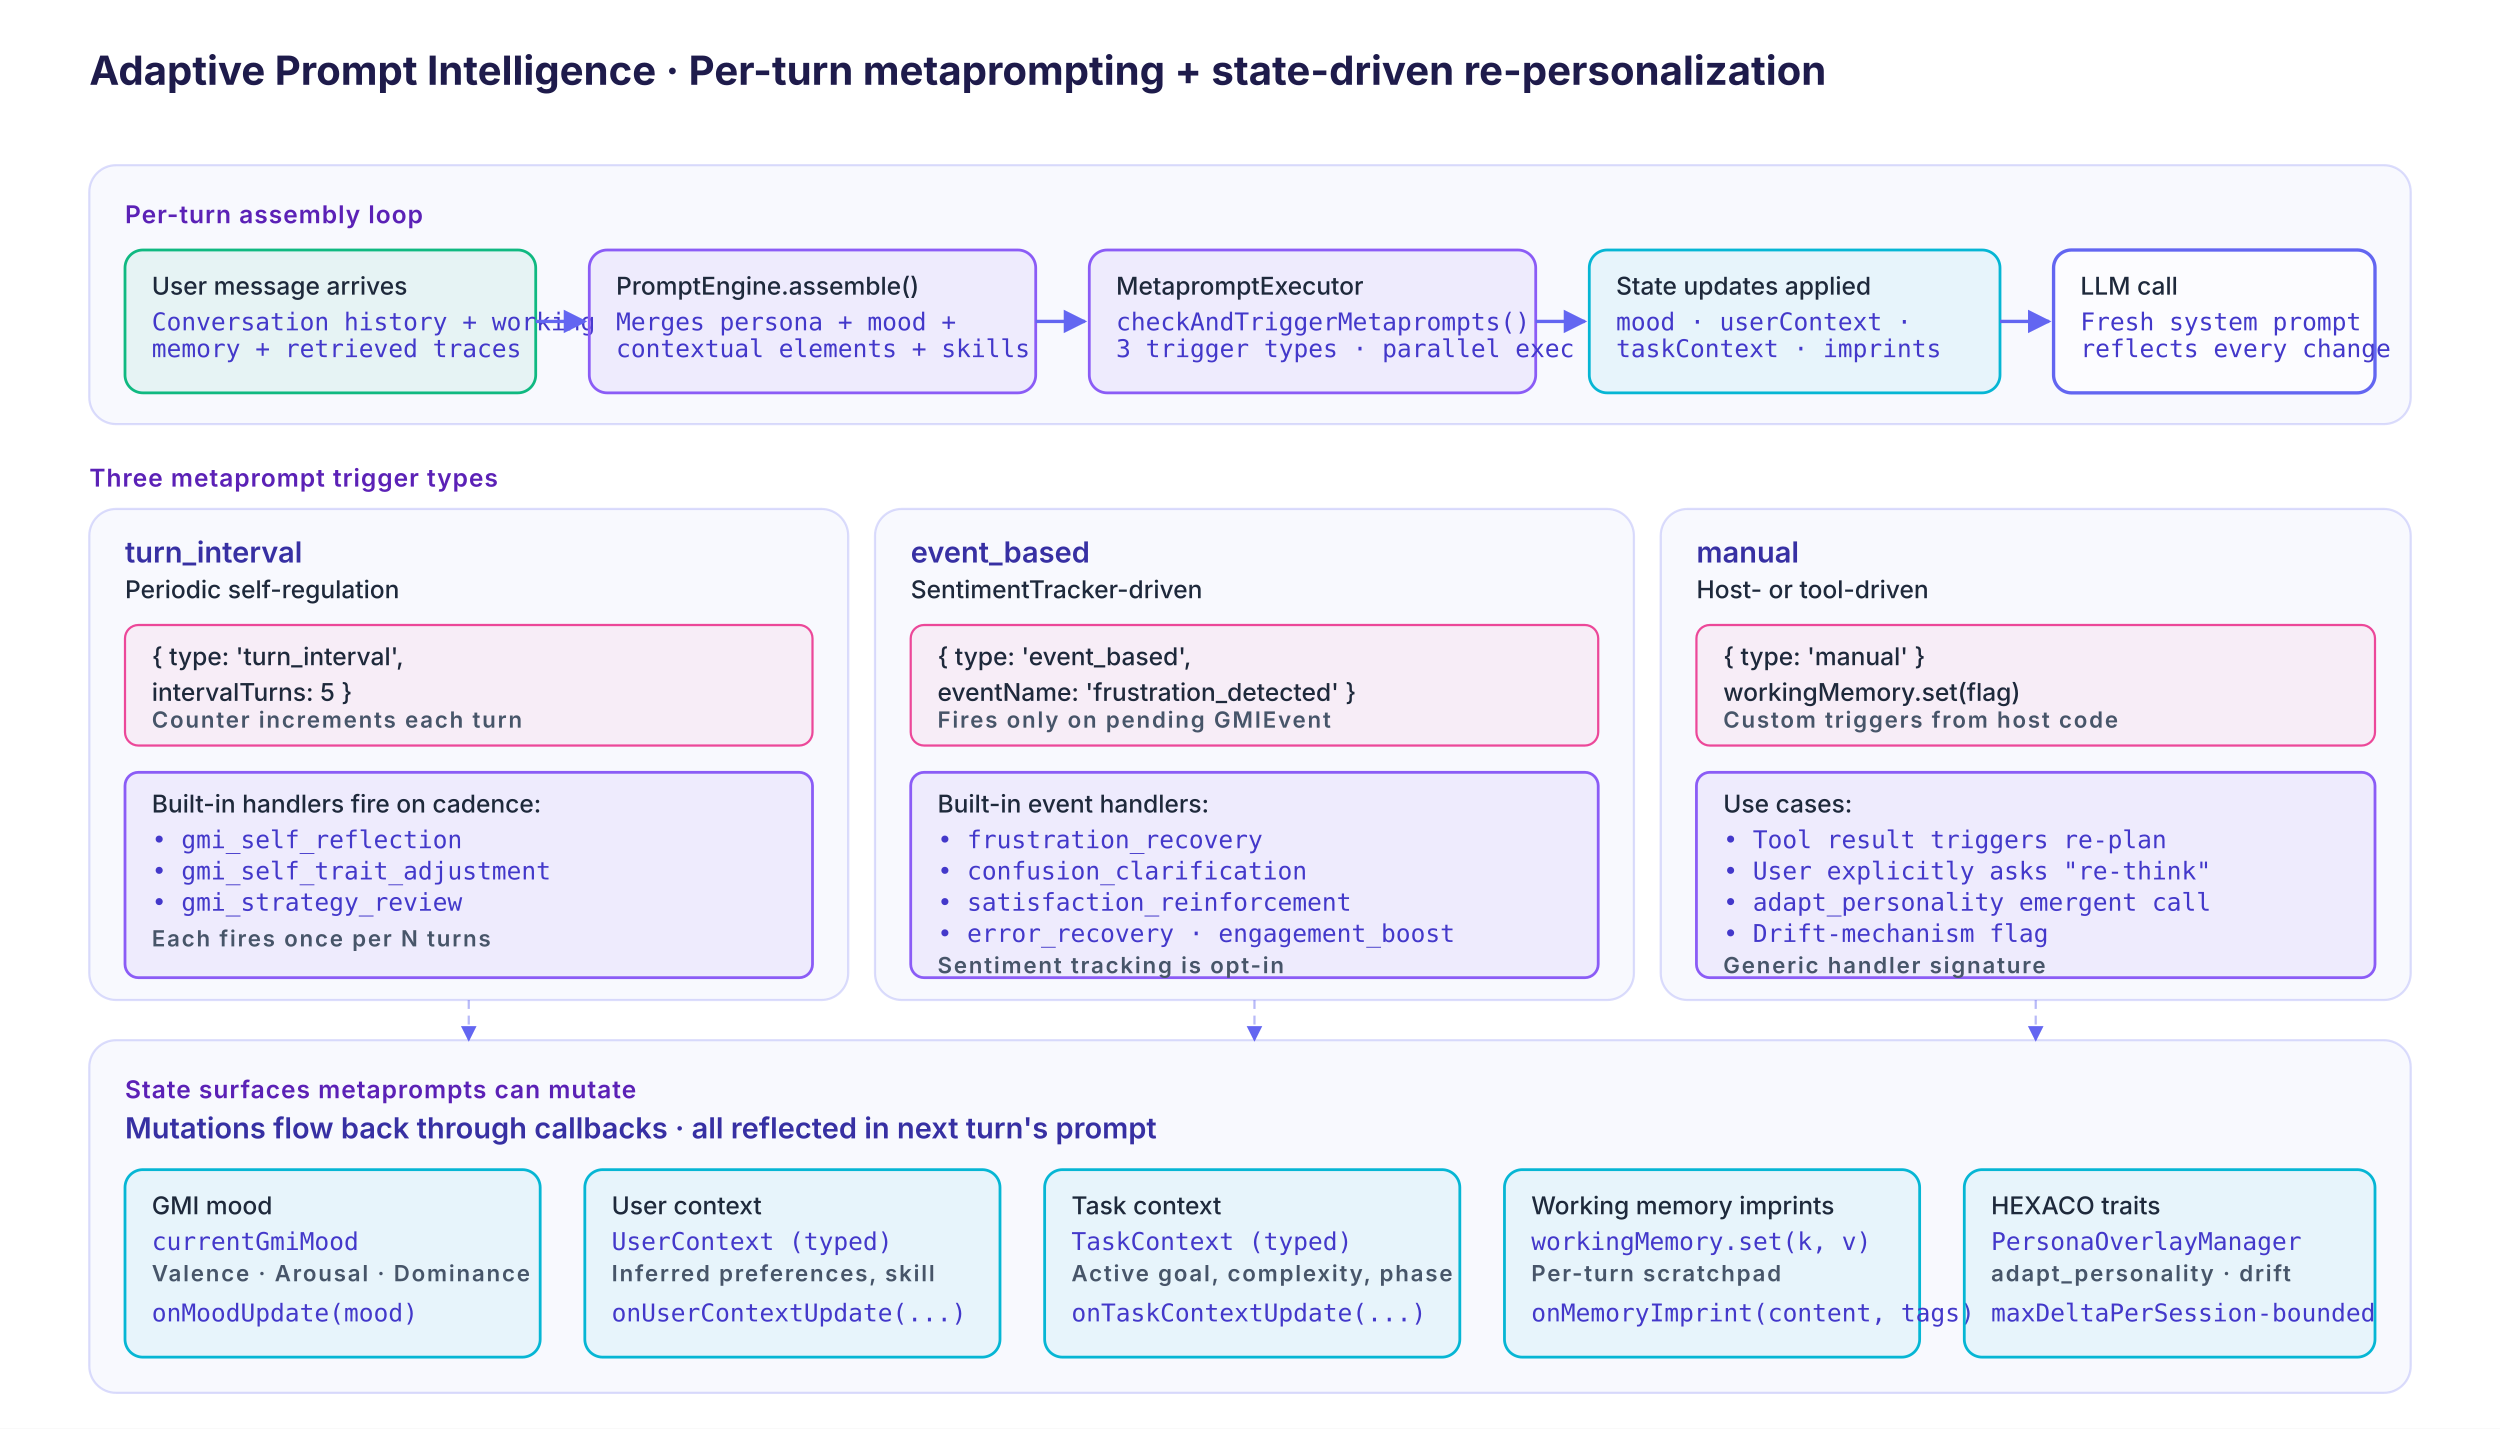
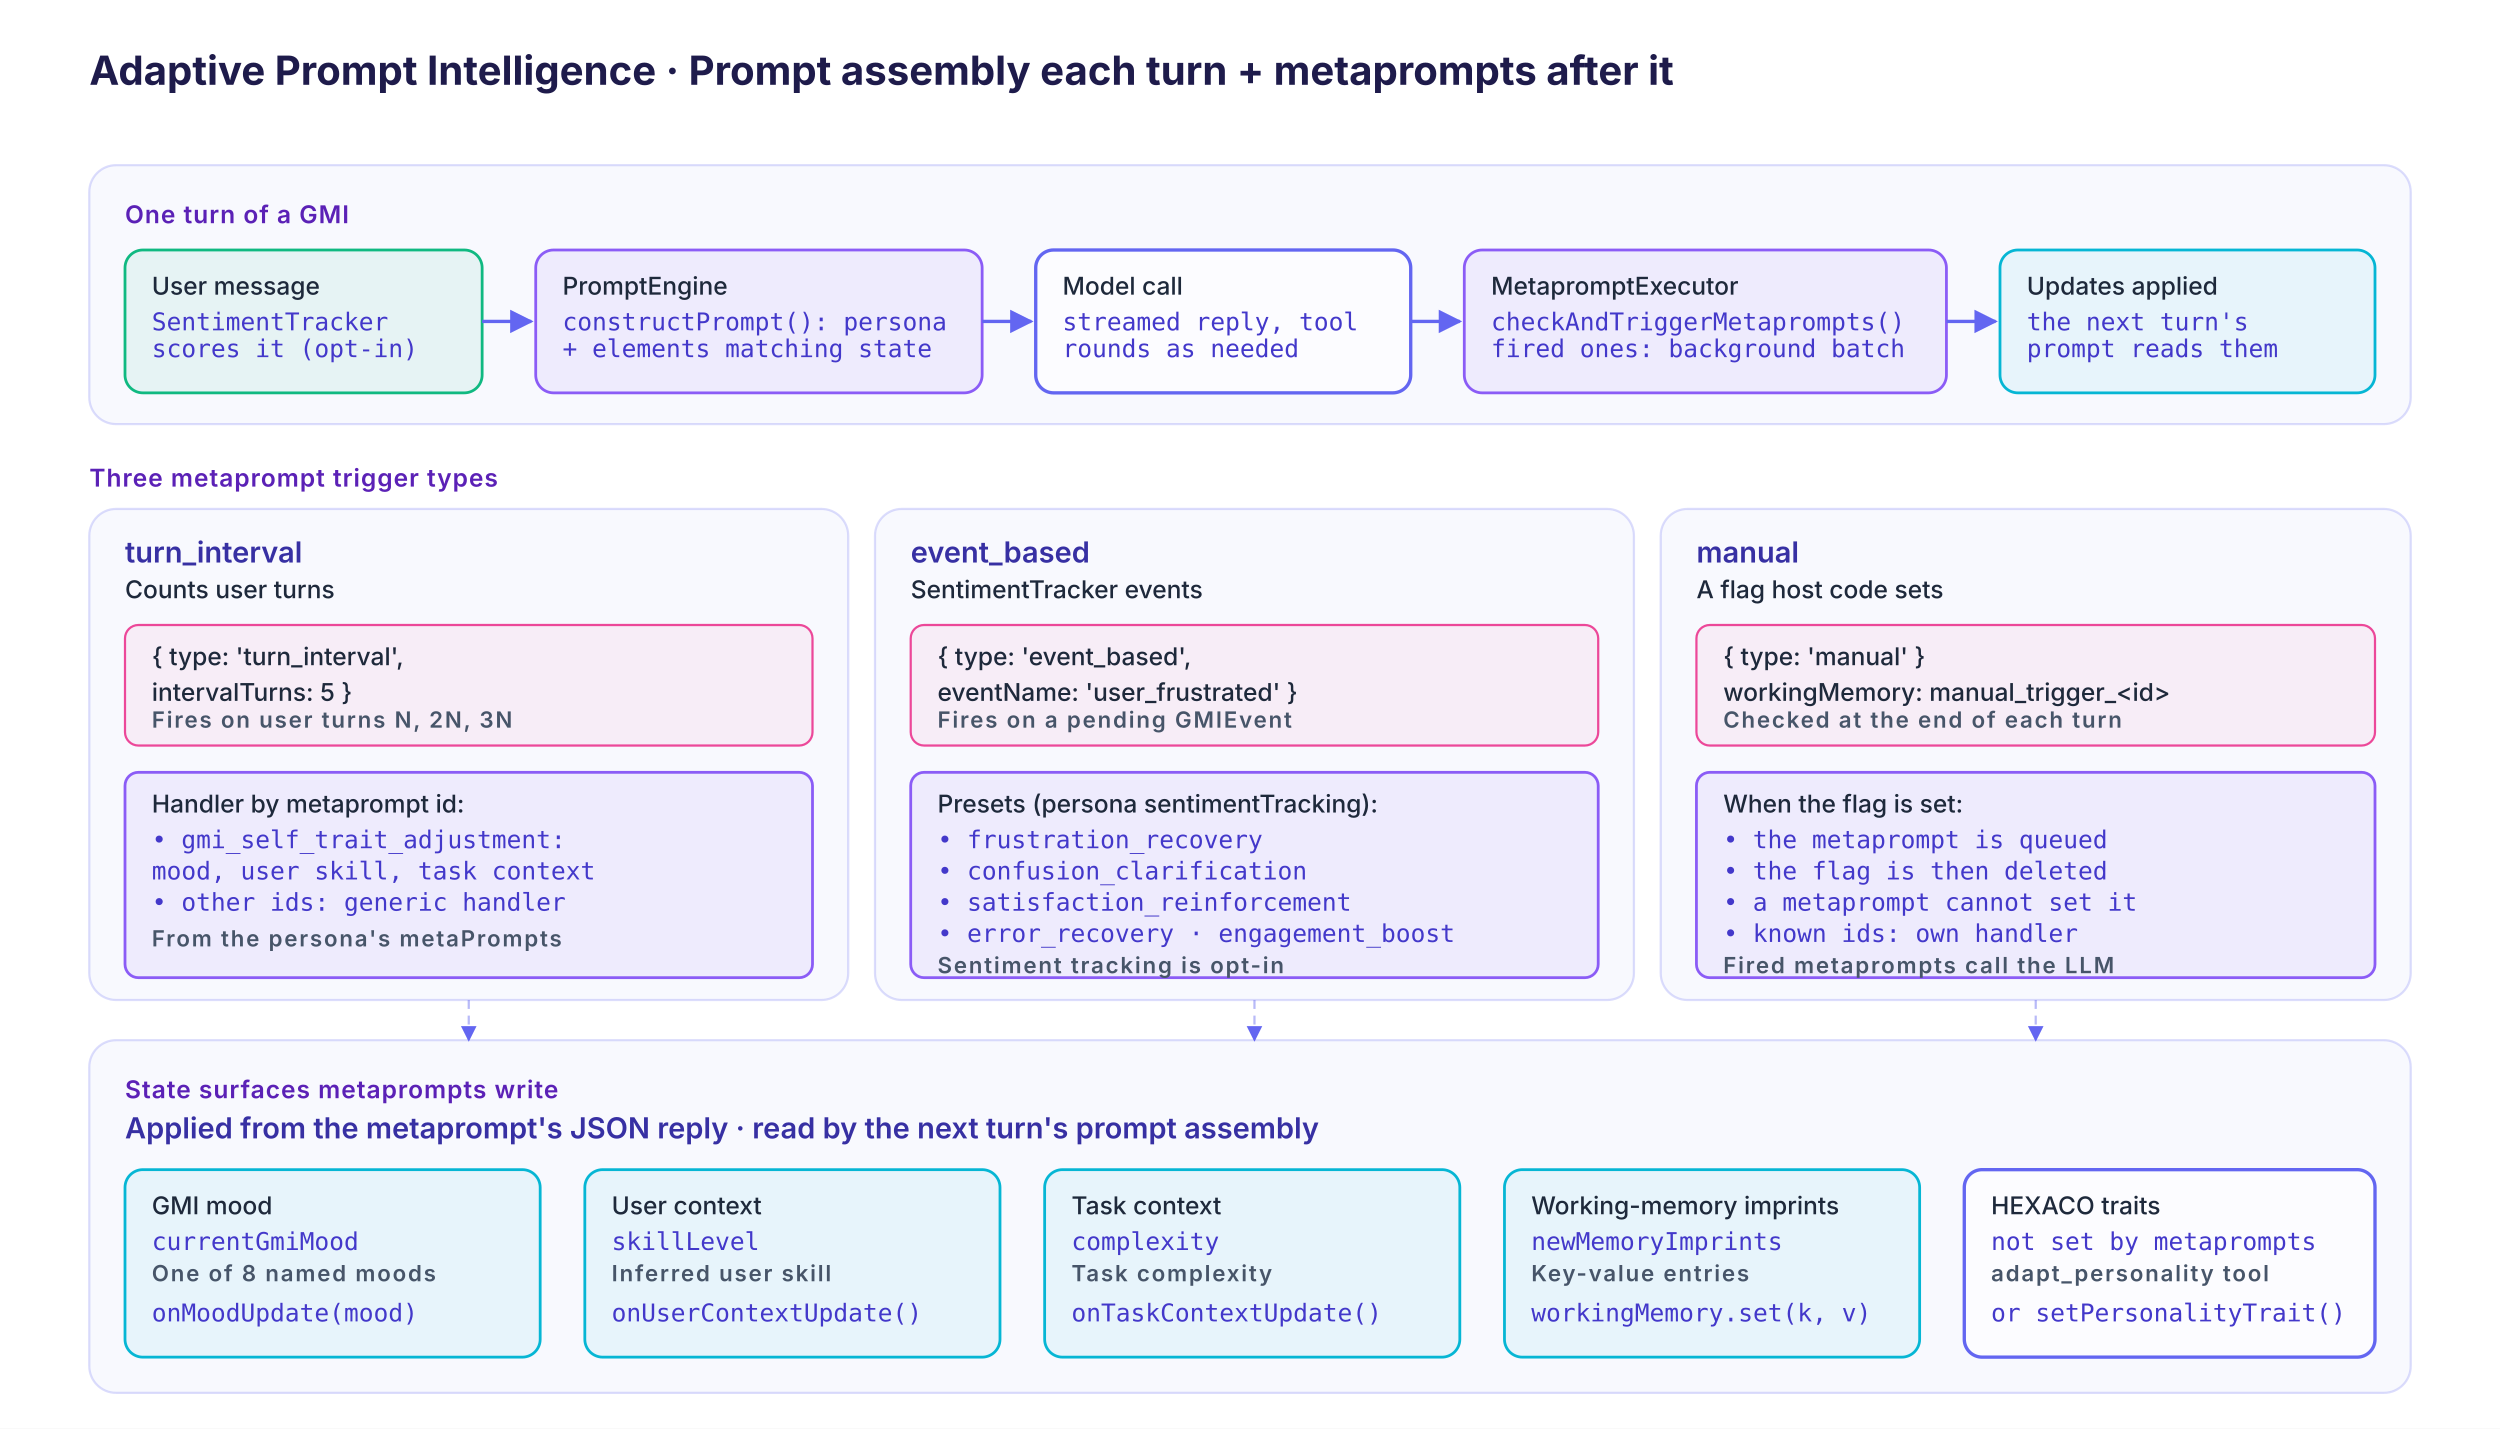
<svg xmlns="http://www.w3.org/2000/svg" viewBox="0 0 1120 640" width="1120" height="640">
  <defs>
    <linearGradient id="ai-brand" x1="0%" y1="0%" x2="100%" y2="0%">
      <stop offset="0%" stop-color="#6366f1" />
      <stop offset="50%" stop-color="#8b5cf6" />
      <stop offset="100%" stop-color="#ec4899" />
    </linearGradient>
    <style>
      .bg { fill: #ffffff; }
      .lane-bg { fill: rgba(99, 102, 241, 0.04); stroke: rgba(99, 102, 241, 0.22); stroke-width: 1; }
      .card    { fill: rgba(255, 255, 255, 0.5); stroke: #6366f1; stroke-width: 1.5; }
      .trigger { fill: rgba(236, 72, 153, 0.07); stroke: #ec4899; stroke-width: 1; }
      .handler { fill: rgba(139, 92, 246, 0.09); stroke: #8b5cf6; stroke-width: 1.25; }
      .state   { fill: rgba(6, 182, 212, 0.07); stroke: #06b6d4; stroke-width: 1.25; }
      .turn    { fill: rgba(16, 185, 129, 0.08); stroke: #10b981; stroke-width: 1.25; }
      .arrow      { stroke: #6366f1; stroke-width: 1.5; fill: none; }
      .arrow-soft { stroke: rgba(99, 102, 241, 0.45); stroke-width: 1; fill: none; stroke-dasharray: 4 3; }
      .h1 { font: 700 18px Inter, system-ui, sans-serif; fill: #1e1b4b; }
      .h2 { font: 600 13px Inter, system-ui, sans-serif; fill: #3730a3; }
      .h3 { font: 600 11px Inter, system-ui, sans-serif; fill: #5b21b6; letter-spacing: 0.04em; text-transform: uppercase; }
      .b  { font: 500 11px Inter, system-ui, sans-serif; fill: #1e293b; }
      .m  { font: 11px 'JetBrains Mono', ui-monospace, monospace; fill: #4338ca; }
      .lbl{ font: 600 10px Inter, system-ui, sans-serif; fill: #475569; letter-spacing: 0.08em; text-transform: uppercase; }
          </style>
    <marker id="ai-arrow" viewBox="0 0 10 10" refX="9" refY="5" markerWidth="7" markerHeight="7" orient="auto">
      <path d="M 0 0 L 10 5 L 0 10 z" fill="#6366f1" />
    </marker>
  </defs>
  <rect class="bg" x="0" y="0" width="1120" height="640" />
-   <text x="40" y="38" class="h1">Adaptive Prompt Intelligence · Per-turn metaprompting + state-driven re-personalization</text>
+   <text x="40" y="38" class="h1">Adaptive Prompt Intelligence · Prompt assembly each turn + metaprompts after it</text>
  <line x1="40" y1="52" x2="1080" y2="52" stroke="url(#ai-brand)" stroke-width="2" />
  <rect x="40" y="74" width="1040" height="116" rx="12" class="lane-bg" />
-   <text x="56" y="100" class="h3">Per-turn assembly loop</text>
-   <rect x="56" y="112" width="184" height="64" rx="8" class="turn" />
-   <text x="68" y="132" class="b">User message arrives</text>
-   <text x="68" y="148" class="m">Conversation history + working</text>
-   <text x="68" y="160" class="m">memory + retrieved traces</text>
-   <rect x="264" y="112" width="200" height="64" rx="8" class="handler" />
-   <text x="276" y="132" class="b">PromptEngine.assemble()</text>
-   <text x="276" y="148" class="m">Merges persona + mood +</text>
-   <text x="276" y="160" class="m">contextual elements + skills</text>
-   <rect x="488" y="112" width="200" height="64" rx="8" class="handler" />
-   <text x="500" y="132" class="b">MetapromptExecutor</text>
-   <text x="500" y="148" class="m">checkAndTriggerMetaprompts()</text>
-   <text x="500" y="160" class="m">3 trigger types · parallel exec</text>
-   <rect x="712" y="112" width="184" height="64" rx="8" class="state" />
-   <text x="724" y="132" class="b">State updates applied</text>
-   <text x="724" y="148" class="m">mood · userContext ·</text>
-   <text x="724" y="160" class="m">taskContext · imprints</text>
-   <rect x="920" y="112" width="144" height="64" rx="8" class="card" />
-   <text x="932" y="132" class="b">LLM call</text>
-   <text x="932" y="148" class="m">Fresh system prompt</text>
-   <text x="932" y="160" class="m">reflects every change</text>
-   <path d="M 240 144 L 262 144" class="arrow" marker-end="url(#ai-arrow)" />
-   <path d="M 464 144 L 486 144" class="arrow" marker-end="url(#ai-arrow)" />
-   <path d="M 688 144 L 710 144" class="arrow" marker-end="url(#ai-arrow)" />
-   <path d="M 896 144 L 918 144" class="arrow" marker-end="url(#ai-arrow)" />
+   <text x="56" y="100" class="h3">One turn of a GMI</text>
+   <rect x="56" y="112" width="160" height="64" rx="8" class="turn" />
+   <text x="68" y="132" class="b">User message</text>
+   <text x="68" y="148" class="m">SentimentTracker</text>
+   <text x="68" y="160" class="m">scores it (opt-in)</text>
+   <rect x="240" y="112" width="200" height="64" rx="8" class="handler" />
+   <text x="252" y="132" class="b">PromptEngine</text>
+   <text x="252" y="148" class="m">constructPrompt(): persona</text>
+   <text x="252" y="160" class="m">+ elements matching state</text>
+   <rect x="464" y="112" width="168" height="64" rx="8" class="card" />
+   <text x="476" y="132" class="b">Model call</text>
+   <text x="476" y="148" class="m">streamed reply, tool</text>
+   <text x="476" y="160" class="m">rounds as needed</text>
+   <rect x="656" y="112" width="216" height="64" rx="8" class="handler" />
+   <text x="668" y="132" class="b">MetapromptExecutor</text>
+   <text x="668" y="148" class="m">checkAndTriggerMetaprompts()</text>
+   <text x="668" y="160" class="m">fired ones: background batch</text>
+   <rect x="896" y="112" width="168" height="64" rx="8" class="state" />
+   <text x="908" y="132" class="b">Updates applied</text>
+   <text x="908" y="148" class="m">the next turn's</text>
+   <text x="908" y="160" class="m">prompt reads them</text>
+   <path d="M 216 144 L 238 144" class="arrow" marker-end="url(#ai-arrow)" />
+   <path d="M 440 144 L 462 144" class="arrow" marker-end="url(#ai-arrow)" />
+   <path d="M 632 144 L 654 144" class="arrow" marker-end="url(#ai-arrow)" />
+   <path d="M 872 144 L 894 144" class="arrow" marker-end="url(#ai-arrow)" />
  <text x="40" y="218" class="h3">Three metaprompt trigger types</text>
  <rect x="40" y="228" width="340" height="220" rx="12" class="lane-bg" />
  <text x="56" y="252" class="h2">turn_interval</text>
-   <text x="56" y="268" class="b">Periodic self-regulation</text>
+   <text x="56" y="268" class="b">Counts user turns</text>
  <rect x="56" y="280" width="308" height="54" rx="6" class="trigger" />
  <text x="68" y="298" class="b">{ type: 'turn_interval',</text>
  <text x="68" y="314" class="b">  intervalTurns: 5 }</text>
-   <text x="68" y="326" class="lbl">Counter increments each turn</text>
+   <text x="68" y="326" class="lbl">Fires on user turns N, 2N, 3N</text>
  <rect x="56" y="346" width="308" height="92" rx="6" class="handler" />
-   <text x="68" y="364" class="b">Built-in handlers fire on cadence:</text>
-   <text x="68" y="380" class="m">• gmi_self_reflection</text>
-   <text x="68" y="394" class="m">• gmi_self_trait_adjustment</text>
-   <text x="68" y="408" class="m">• gmi_strategy_review</text>
-   <text x="68" y="424" class="lbl">Each fires once per N turns</text>
+   <text x="68" y="364" class="b">Handler by metaprompt id:</text>
+   <text x="68" y="380" class="m">• gmi_self_trait_adjustment:</text>
+   <text x="68" y="394" class="m">  mood, user skill, task context</text>
+   <text x="68" y="408" class="m">• other ids: generic handler</text>
+   <text x="68" y="424" class="lbl">From the persona's metaPrompts</text>
  <rect x="392" y="228" width="340" height="220" rx="12" class="lane-bg" />
  <text x="408" y="252" class="h2">event_based</text>
-   <text x="408" y="268" class="b">SentimentTracker-driven</text>
+   <text x="408" y="268" class="b">SentimentTracker events</text>
  <rect x="408" y="280" width="308" height="54" rx="6" class="trigger" />
  <text x="420" y="298" class="b">{ type: 'event_based',</text>
-   <text x="420" y="314" class="b">  eventName: 'frustration_detected' }</text>
-   <text x="420" y="326" class="lbl">Fires only on pending GMIEvent</text>
+   <text x="420" y="314" class="b">  eventName: 'user_frustrated' }</text>
+   <text x="420" y="326" class="lbl">Fires on a pending GMIEvent</text>
  <rect x="408" y="346" width="308" height="92" rx="6" class="handler" />
-   <text x="420" y="364" class="b">Built-in event handlers:</text>
+   <text x="420" y="364" class="b">Presets (persona sentimentTracking):</text>
  <text x="420" y="380" class="m">• frustration_recovery</text>
  <text x="420" y="394" class="m">• confusion_clarification</text>
  <text x="420" y="408" class="m">• satisfaction_reinforcement</text>
  <text x="420" y="422" class="m">• error_recovery · engagement_boost</text>
  <text x="420" y="436" class="lbl">Sentiment tracking is opt-in</text>
  <rect x="744" y="228" width="336" height="220" rx="12" class="lane-bg" />
  <text x="760" y="252" class="h2">manual</text>
-   <text x="760" y="268" class="b">Host- or tool-driven</text>
+   <text x="760" y="268" class="b">A flag host code sets</text>
  <rect x="760" y="280" width="304" height="54" rx="6" class="trigger" />
  <text x="772" y="298" class="b">{ type: 'manual' }</text>
-   <text x="772" y="314" class="b">workingMemory.set(flag)</text>
-   <text x="772" y="326" class="lbl">Custom triggers from host code</text>
+   <text x="772" y="314" class="b">workingMemory: manual_trigger_&lt;id&gt;</text>
+   <text x="772" y="326" class="lbl">Checked at the end of each turn</text>
  <rect x="760" y="346" width="304" height="92" rx="6" class="handler" />
-   <text x="772" y="364" class="b">Use cases:</text>
-   <text x="772" y="380" class="m">• Tool result triggers re-plan</text>
-   <text x="772" y="394" class="m">• User explicitly asks "re-think"</text>
-   <text x="772" y="408" class="m">• adapt_personality emergent call</text>
-   <text x="772" y="422" class="m">• Drift-mechanism flag</text>
-   <text x="772" y="436" class="lbl">Generic handler signature</text>
+   <text x="772" y="364" class="b">When the flag is set:</text>
+   <text x="772" y="380" class="m">• the metaprompt is queued</text>
+   <text x="772" y="394" class="m">• the flag is then deleted</text>
+   <text x="772" y="408" class="m">• a metaprompt cannot set it</text>
+   <text x="772" y="422" class="m">• known ids: own handler</text>
+   <text x="772" y="436" class="lbl">Fired metaprompts call the LLM</text>
  <rect x="40" y="466" width="1040" height="158" rx="12" class="lane-bg" />
-   <text x="56" y="492" class="h3">State surfaces metaprompts can mutate</text>
-   <text x="56" y="510" class="h2">Mutations flow back through callbacks · all reflected in next turn's prompt</text>
+   <text x="56" y="492" class="h3">State surfaces metaprompts write</text>
+   <text x="56" y="510" class="h2">Applied from the metaprompt's JSON reply · read by the next turn's prompt assembly</text>
  <rect x="56" y="524" width="186" height="84" rx="8" class="state" />
  <text x="68" y="544" class="b">GMI mood</text>
  <text x="68" y="560" class="m">currentGmiMood</text>
-   <text x="68" y="574" class="lbl">Valence · Arousal · Dominance</text>
+   <text x="68" y="574" class="lbl">One of 8 named moods</text>
  <text x="68" y="592" class="m">onMoodUpdate(mood)</text>
  <rect x="262" y="524" width="186" height="84" rx="8" class="state" />
  <text x="274" y="544" class="b">User context</text>
-   <text x="274" y="560" class="m">UserContext (typed)</text>
-   <text x="274" y="574" class="lbl">Inferred preferences, skill</text>
-   <text x="274" y="592" class="m">onUserContextUpdate(...)</text>
+   <text x="274" y="560" class="m">skillLevel</text>
+   <text x="274" y="574" class="lbl">Inferred user skill</text>
+   <text x="274" y="592" class="m">onUserContextUpdate()</text>
  <rect x="468" y="524" width="186" height="84" rx="8" class="state" />
  <text x="480" y="544" class="b">Task context</text>
-   <text x="480" y="560" class="m">TaskContext (typed)</text>
-   <text x="480" y="574" class="lbl">Active goal, complexity, phase</text>
-   <text x="480" y="592" class="m">onTaskContextUpdate(...)</text>
+   <text x="480" y="560" class="m">complexity</text>
+   <text x="480" y="574" class="lbl">Task complexity</text>
+   <text x="480" y="592" class="m">onTaskContextUpdate()</text>
  <rect x="674" y="524" width="186" height="84" rx="8" class="state" />
-   <text x="686" y="544" class="b">Working memory imprints</text>
-   <text x="686" y="560" class="m">workingMemory.set(k, v)</text>
-   <text x="686" y="574" class="lbl">Per-turn scratchpad</text>
-   <text x="686" y="592" class="m">onMemoryImprint(content, tags)</text>
-   <rect x="880" y="524" width="184" height="84" rx="8" class="state" />
+   <text x="686" y="544" class="b">Working-memory imprints</text>
+   <text x="686" y="560" class="m">newMemoryImprints</text>
+   <text x="686" y="574" class="lbl">Key-value entries</text>
+   <text x="686" y="592" class="m">workingMemory.set(k, v)</text>
+   <rect x="880" y="524" width="184" height="84" rx="8" class="card" />
  <text x="892" y="544" class="b">HEXACO traits</text>
-   <text x="892" y="560" class="m">PersonaOverlayManager</text>
-   <text x="892" y="574" class="lbl">adapt_personality · drift</text>
-   <text x="892" y="592" class="m">maxDeltaPerSession-bounded</text>
+   <text x="892" y="560" class="m">not set by metaprompts</text>
+   <text x="892" y="574" class="lbl">adapt_personality tool</text>
+   <text x="892" y="592" class="m">or setPersonalityTrait()</text>
  <path d="M 210 448 Q 210 460 210 466" class="arrow-soft" marker-end="url(#ai-arrow)" />
  <path d="M 562 448 Q 562 460 562 466" class="arrow-soft" marker-end="url(#ai-arrow)" />
  <path d="M 912 448 Q 912 460 912 466" class="arrow-soft" marker-end="url(#ai-arrow)" />
</svg>
